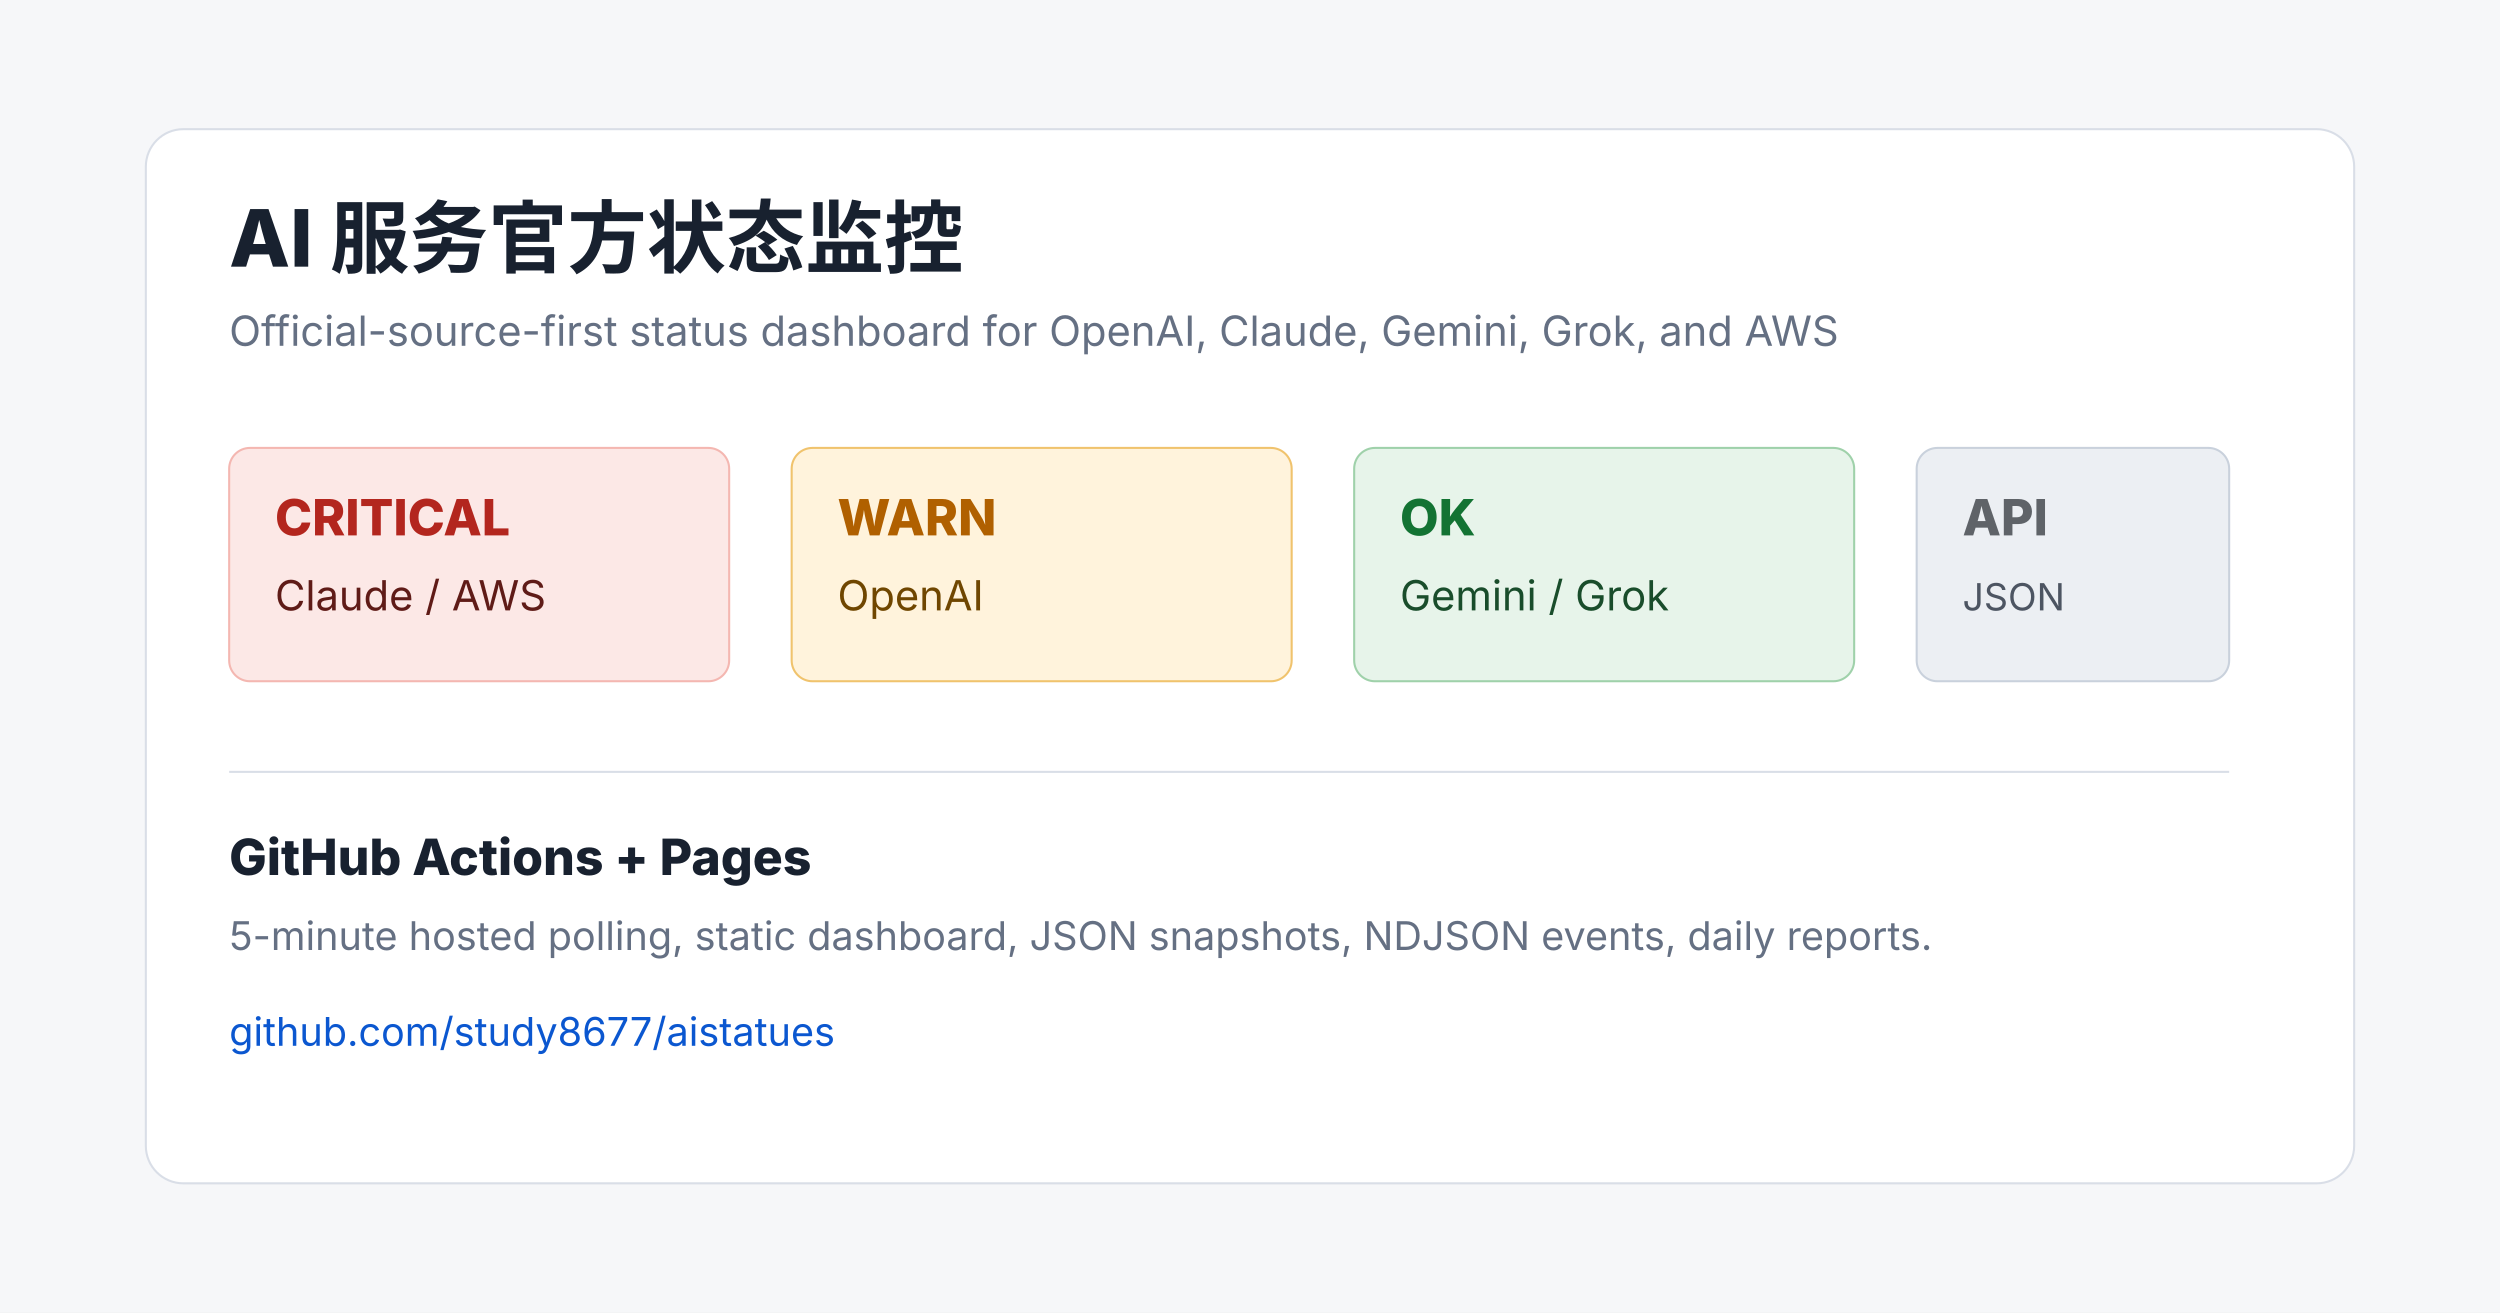
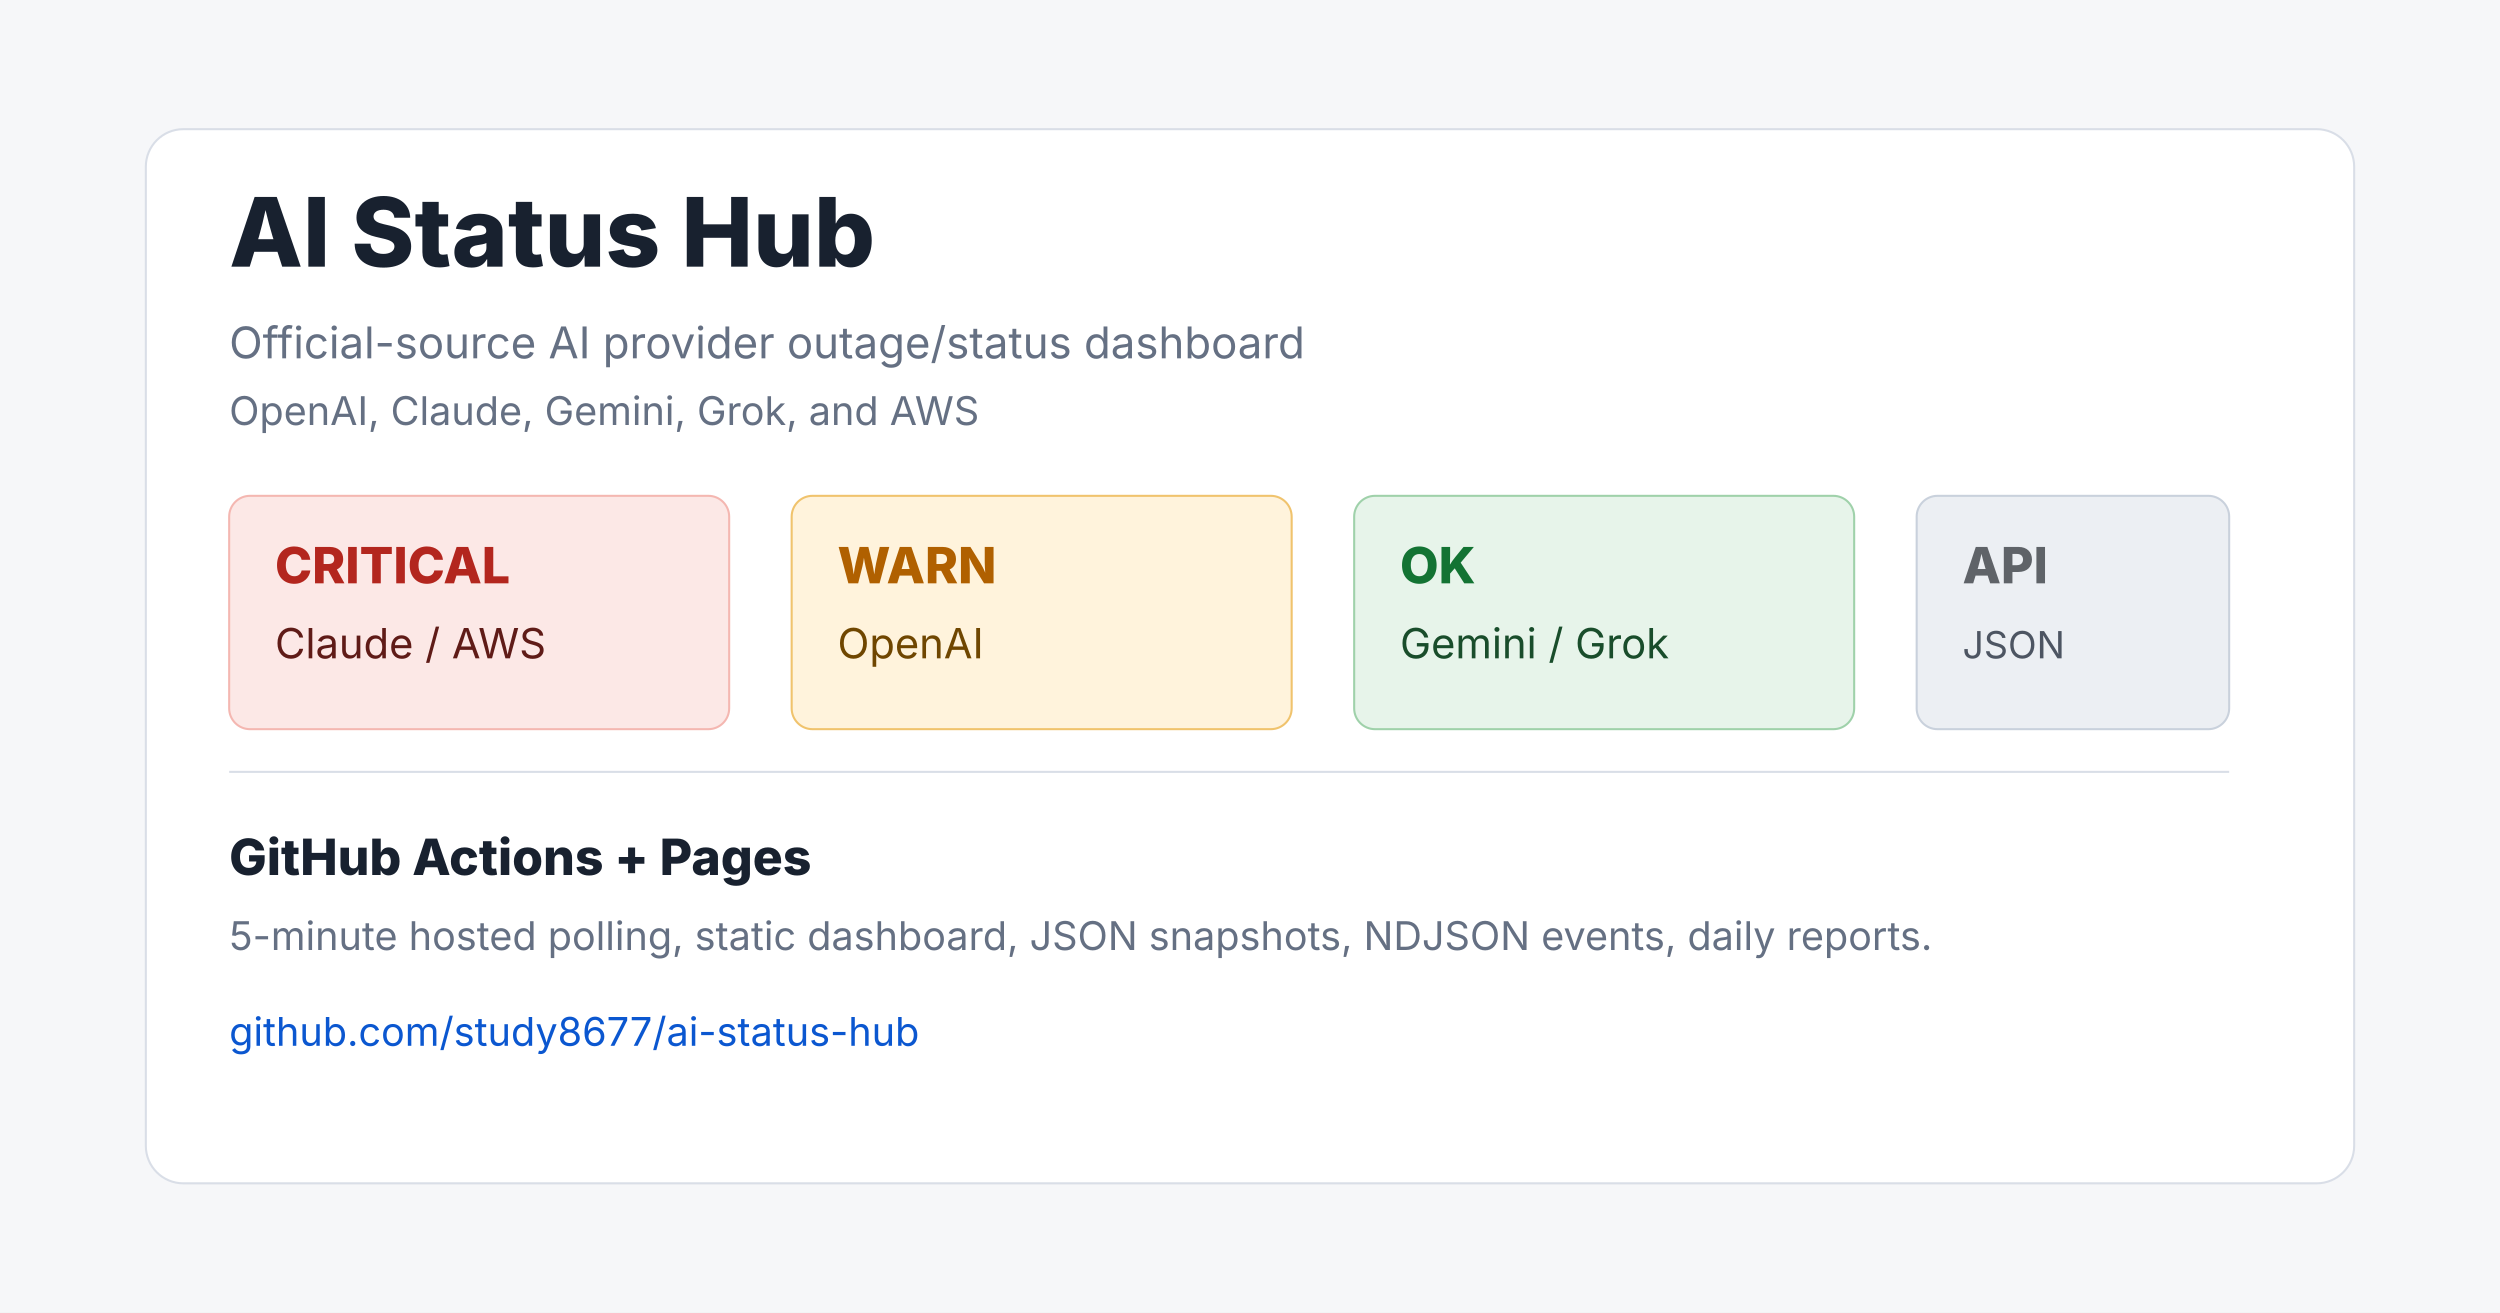
<svg xmlns="http://www.w3.org/2000/svg" width="1200" height="630" viewBox="0 0 1200 630" role="img" aria-labelledby="title desc">
  <rect width="1200" height="630" fill="#f6f7f9" />
  <rect x="70" y="62" width="1060" height="506" rx="18" fill="#ffffff" stroke="#d9dee7" />
-   <text x="110" y="128" font-family="Inter, Arial, sans-serif" font-size="38" font-weight="800" fill="#18212f">AI 服务官方状态监控</text>
-   <text x="110" y="166" font-family="Inter, Arial, sans-serif" font-size="20" fill="#657083">Official-source-first status dashboard for OpenAI, Claude, Gemini, Grok, and AWS</text>
-   <g transform="translate(110 215)">
+   <text x="110" y="128" font-family="Inter, Arial, sans-serif" font-size="46" font-weight="800" fill="#18212f">AI Status Hub</text>
+   <text x="110" y="172" font-family="Inter, Arial, sans-serif" font-size="21" fill="#657083">Official-source AI provider outage/status dashboard</text>
+   <text x="110" y="204" font-family="Inter, Arial, sans-serif" font-size="19" fill="#657083">OpenAI, Claude, Gemini, Grok, and AWS</text>
+   <g transform="translate(110 238)">
    <rect width="240" height="112" rx="10" fill="#fce8e6" stroke="#f4b7b1" />
    <text x="22" y="42" font-family="Inter, Arial, sans-serif" font-size="24" font-weight="800" fill="#b3261e">CRITICAL</text>
    <text x="22" y="78" font-family="Inter, Arial, sans-serif" font-size="20" fill="#5f1b17">Claude / AWS</text>
  </g>
-   <g transform="translate(380 215)">
+   <g transform="translate(380 238)">
    <rect width="240" height="112" rx="10" fill="#fff3dc" stroke="#f0c36d" />
    <text x="22" y="42" font-family="Inter, Arial, sans-serif" font-size="24" font-weight="800" fill="#b06000">WARN</text>
    <text x="22" y="78" font-family="Inter, Arial, sans-serif" font-size="20" fill="#6f4600">OpenAI</text>
  </g>
-   <g transform="translate(650 215)">
+   <g transform="translate(650 238)">
    <rect width="240" height="112" rx="10" fill="#e7f4ea" stroke="#9fd1aa" />
    <text x="22" y="42" font-family="Inter, Arial, sans-serif" font-size="24" font-weight="800" fill="#137333">OK</text>
    <text x="22" y="78" font-family="Inter, Arial, sans-serif" font-size="20" fill="#194d2b">Gemini / Grok</text>
  </g>
-   <g transform="translate(920 215)">
+   <g transform="translate(920 238)">
    <rect width="150" height="112" rx="10" fill="#eceff3" stroke="#c9d1dc" />
    <text x="22" y="42" font-family="Inter, Arial, sans-serif" font-size="24" font-weight="800" fill="#5f6368">API</text>
    <text x="22" y="78" font-family="Inter, Arial, sans-serif" font-size="18" fill="#4d5562">JSON</text>
  </g>
  <rect x="110" y="370" width="960" height="1" fill="#d9dee7" />
  <text x="110" y="420" font-family="Inter, Arial, sans-serif" font-size="24" font-weight="800" fill="#18212f">GitHub Actions + Pages</text>
  <text x="110" y="456" font-family="Inter, Arial, sans-serif" font-size="19" fill="#657083">5-minute hosted polling, static dashboard, JSON snapshots, NDJSON events, daily reports.</text>
-   <text x="110" y="502" font-family="Inter, Arial, sans-serif" font-size="19" fill="#0b57d0">github.com/study8677/aistatues</text>
+   <text x="110" y="502" font-family="Inter, Arial, sans-serif" font-size="19" fill="#0b57d0">github.com/study8677/ai-status-hub</text>
</svg>
